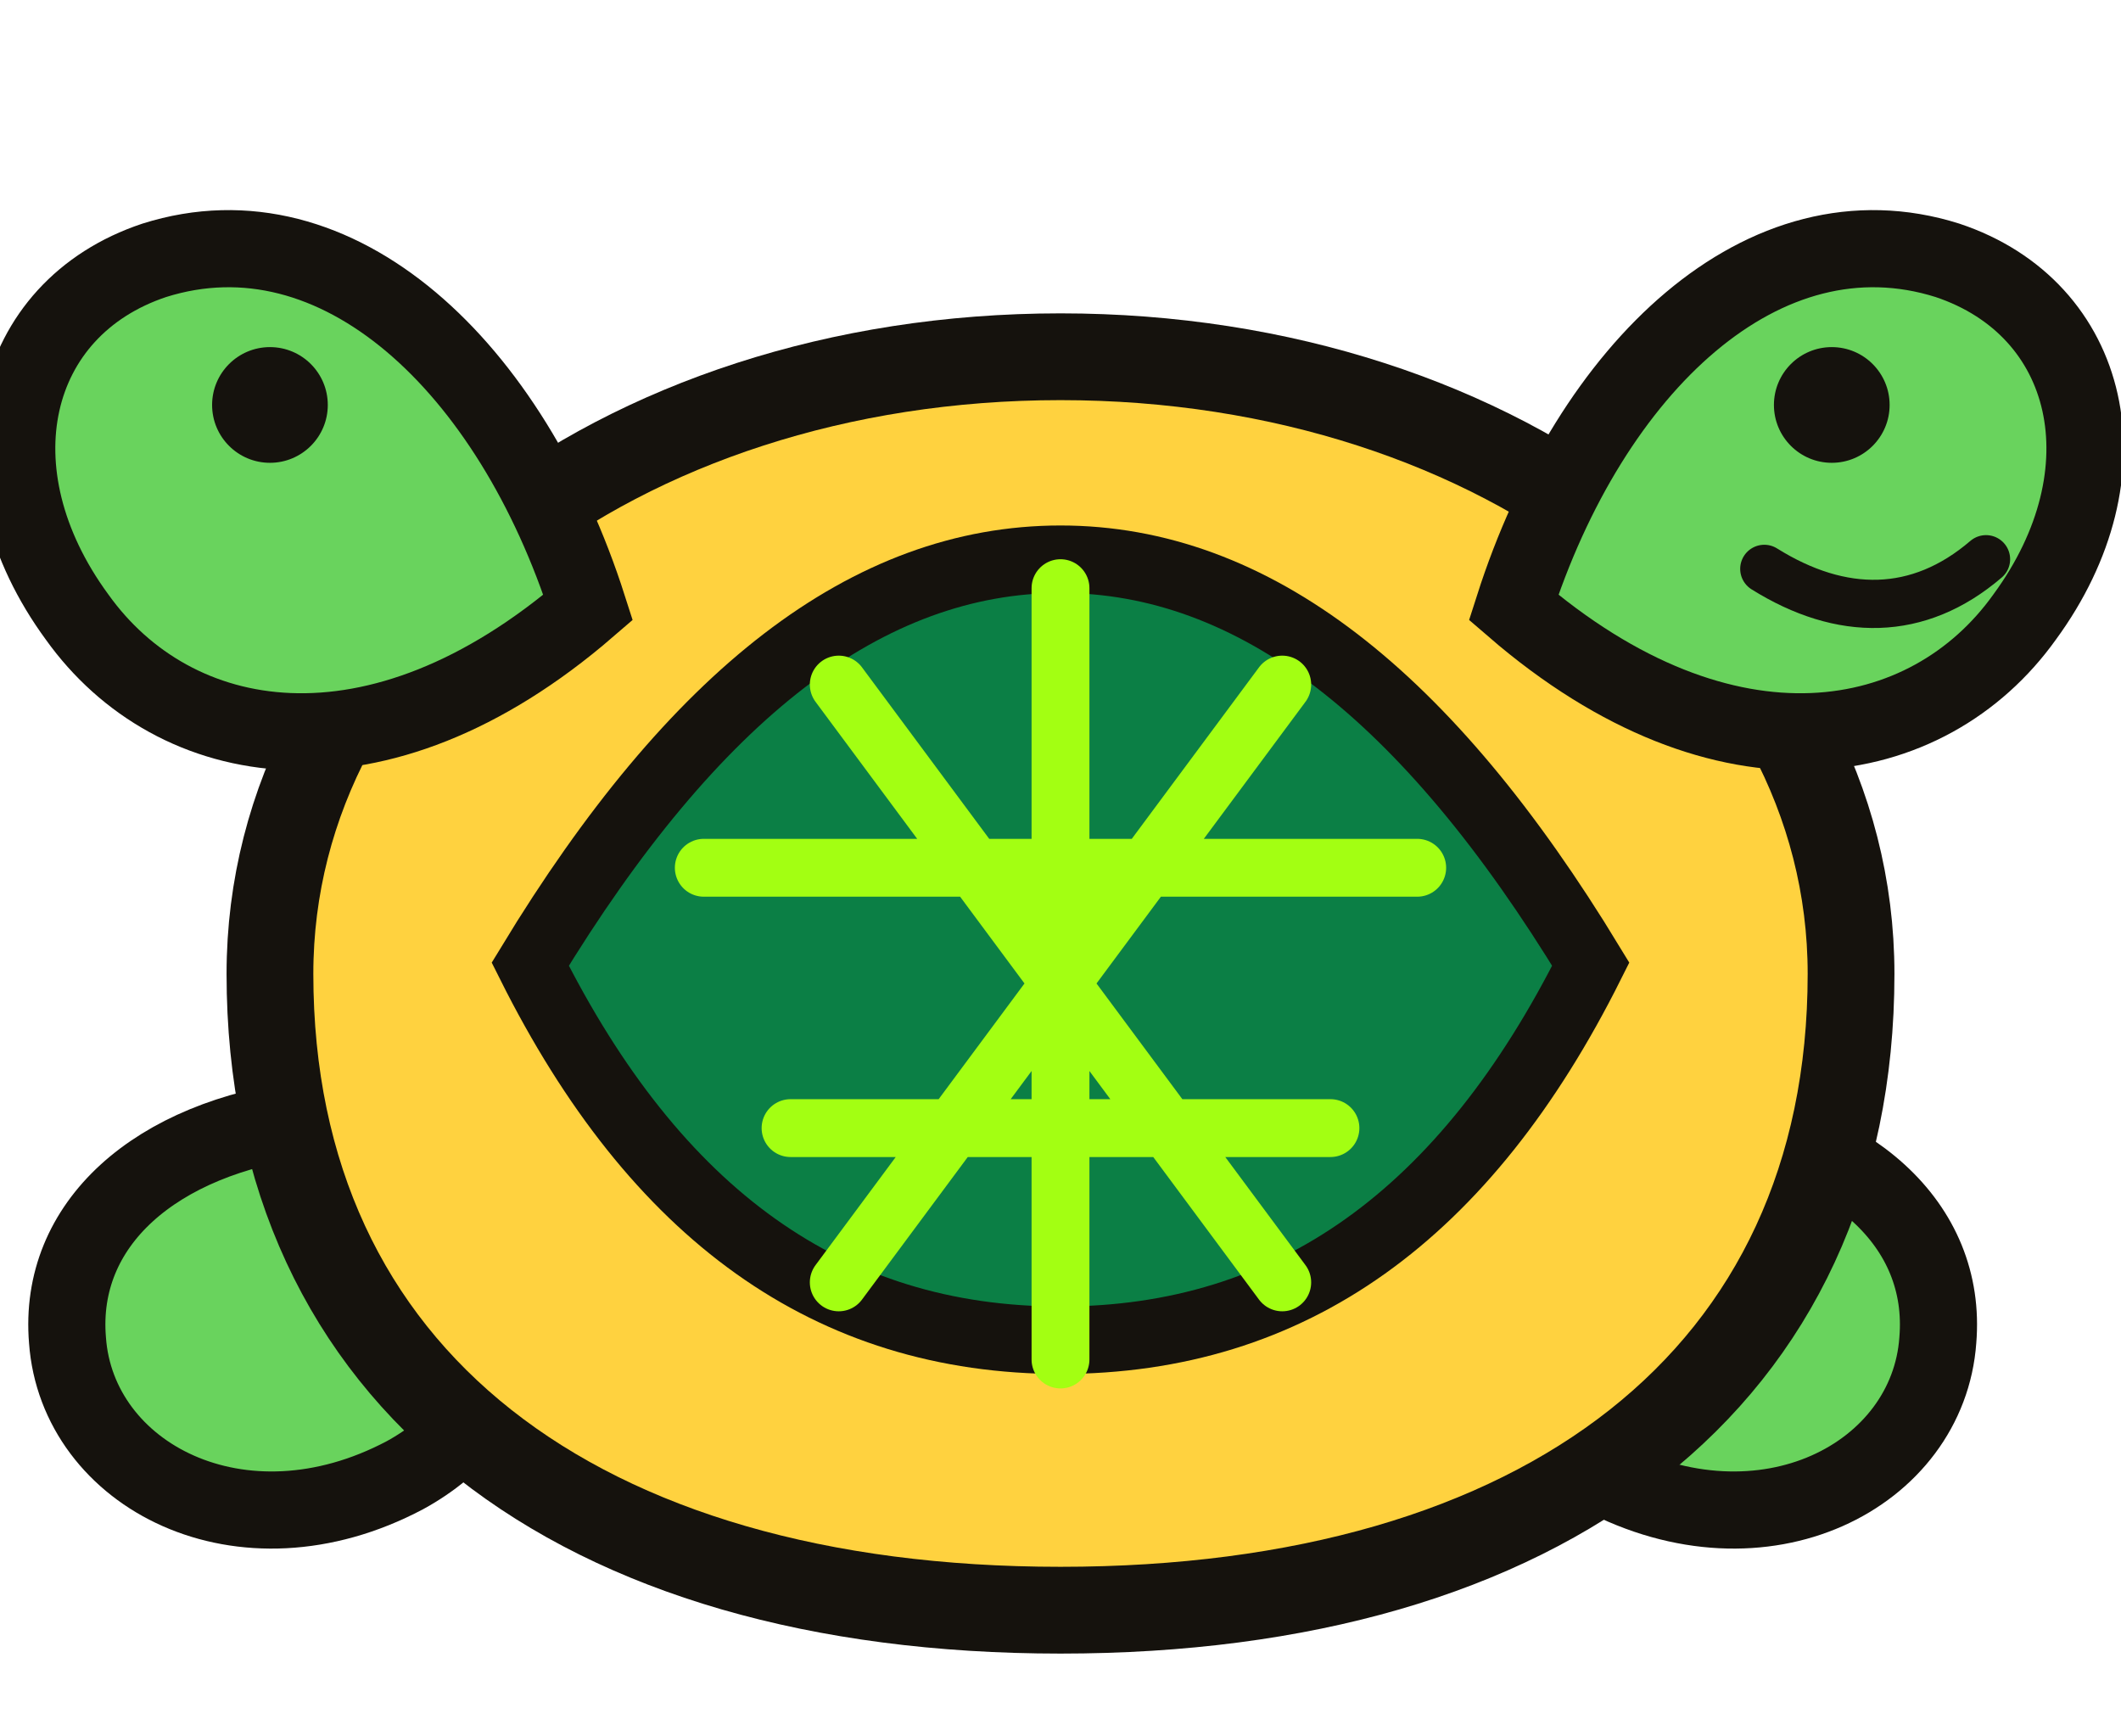
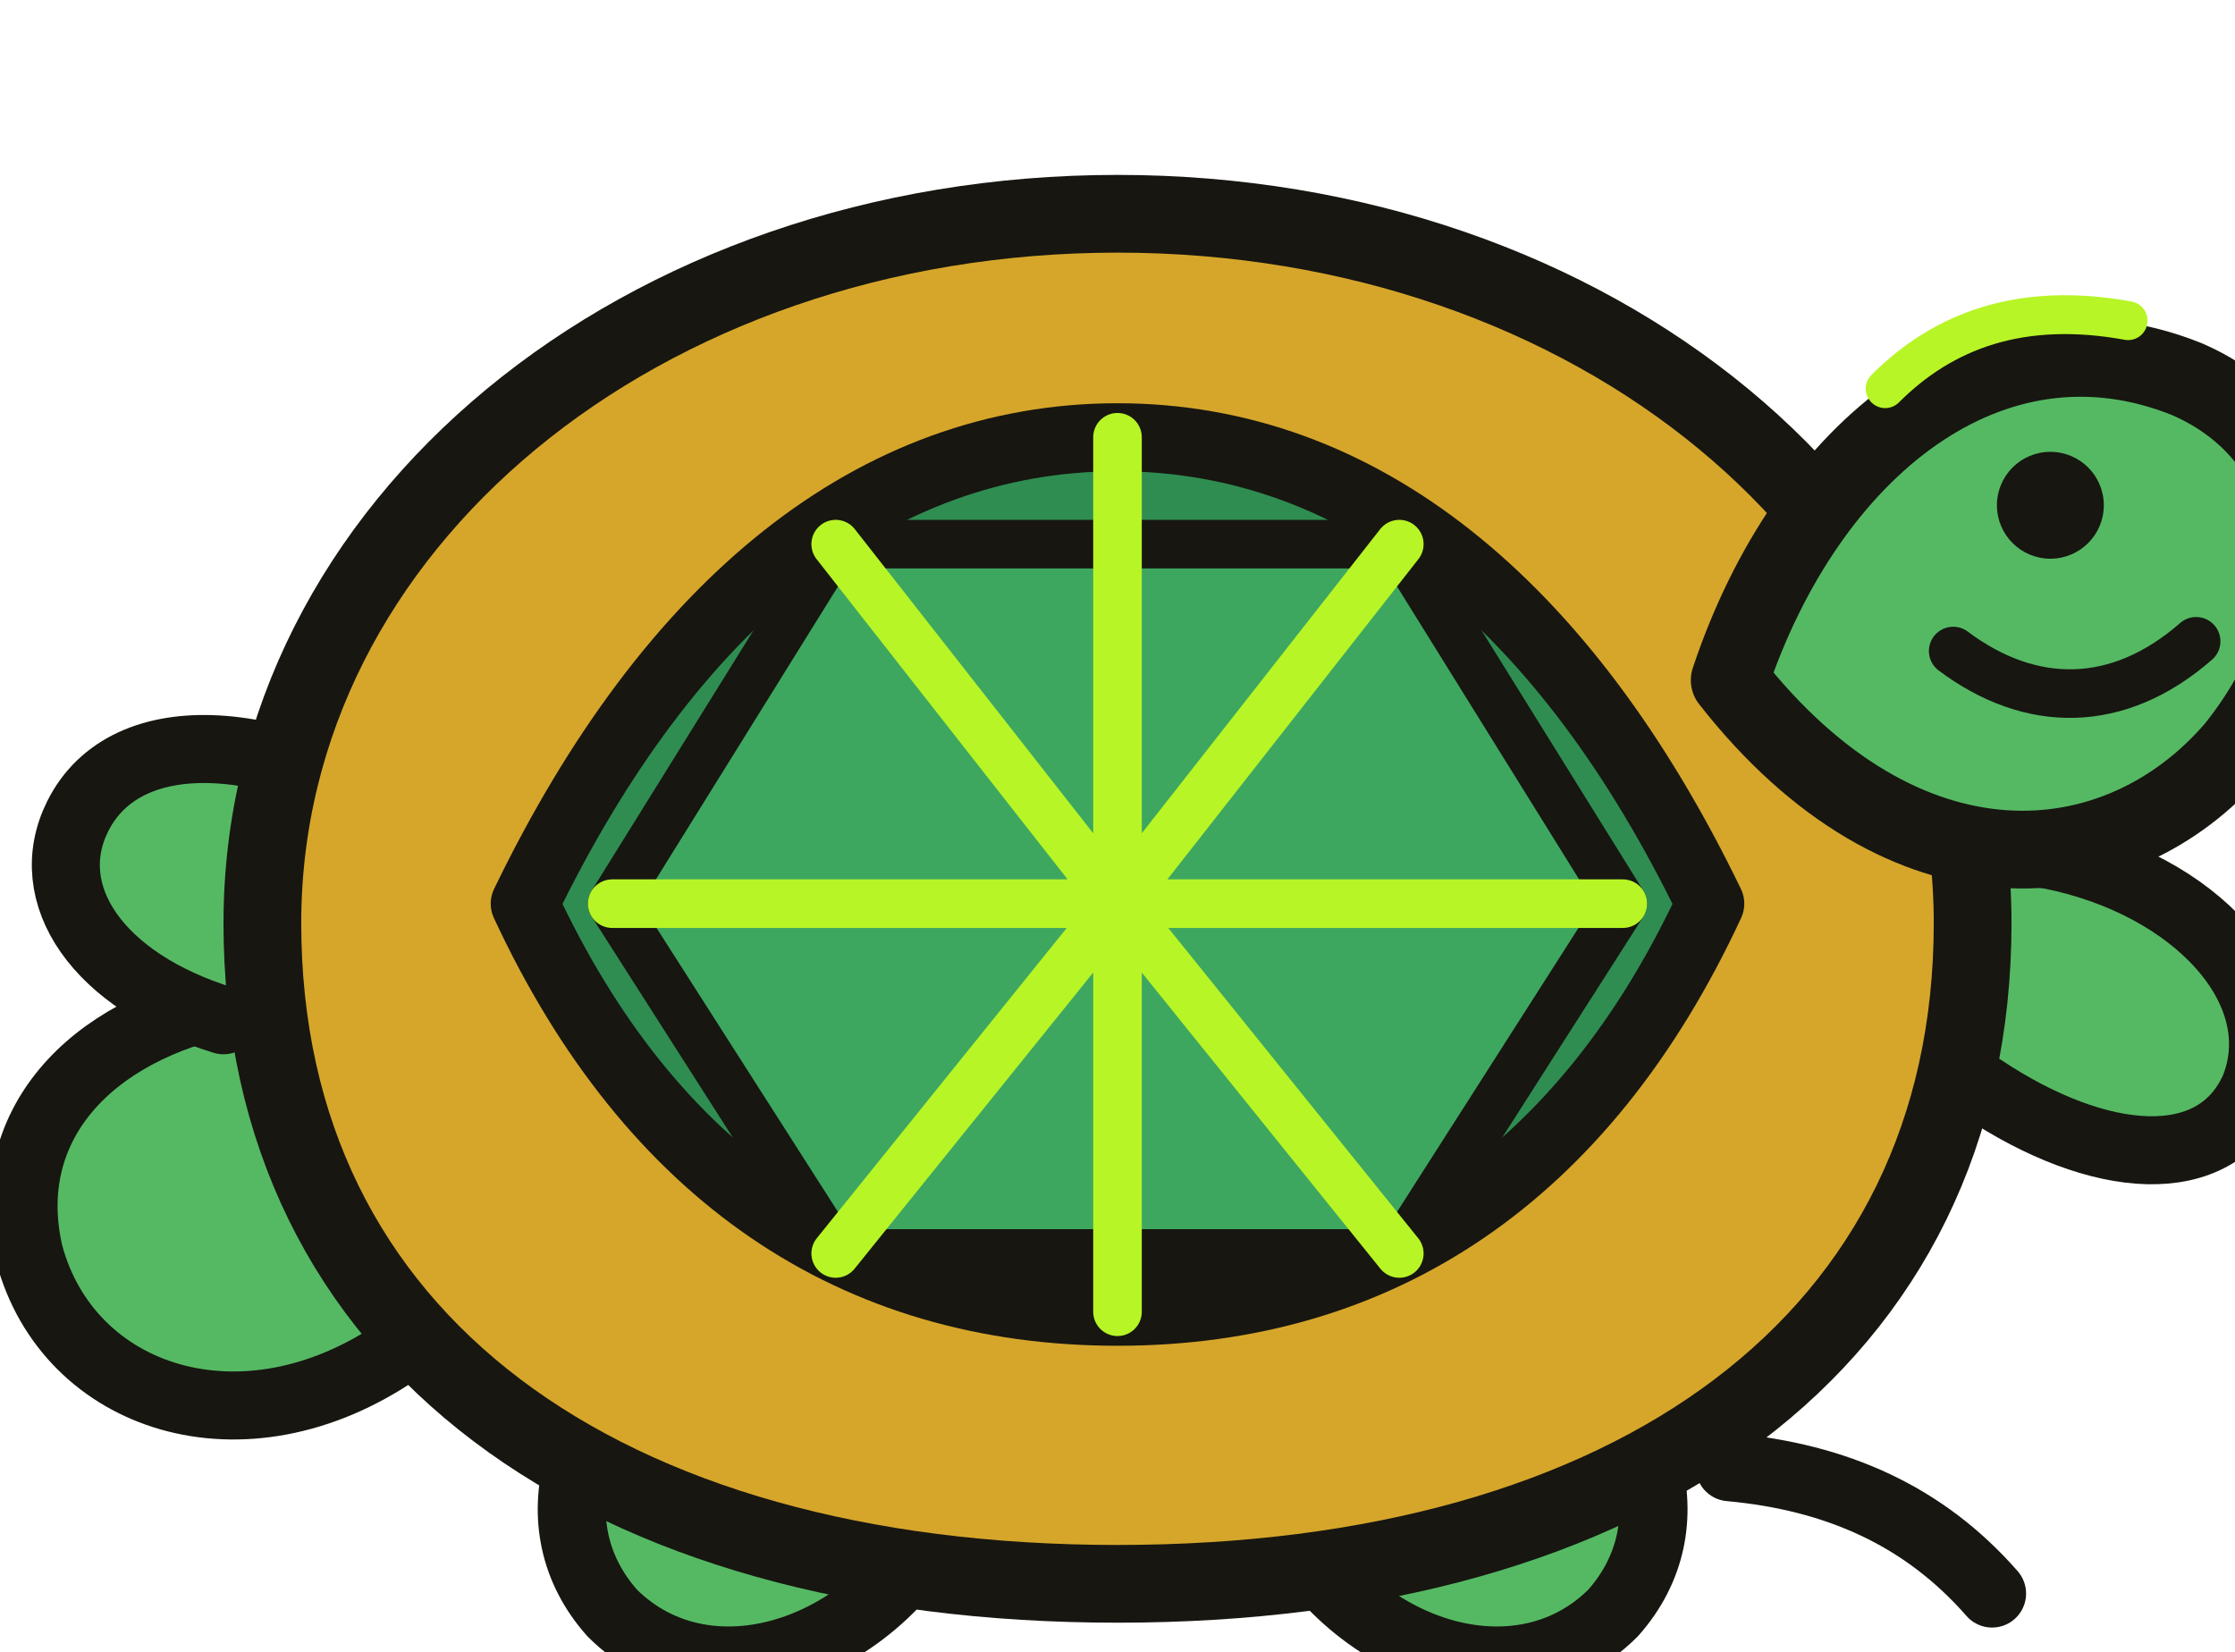
- <svg xmlns="http://www.w3.org/2000/svg" viewBox="0 0 220 180" role="img" aria-labelledby="title desc">
-   <path d="M32 116c-16 2-26 11-25 23 1 14 18 23 35 14 11-6 15-19 8-29-4-6-10-9-18-8Z" fill="#69d35d" stroke="#15120d" stroke-width="8" />
-   <path d="M176 116c16 2 26 11 25 23-1 14-18 23-35 14-11-6-15-19-8-29 4-6 10-9 18-8Z" fill="#69d35d" stroke="#15120d" stroke-width="8" />
-   <path d="M110 37c-46 0-82 28-82 64 0 42 32 66 82 66s82-24 82-66c0-36-36-64-82-64Z" fill="#ffd23f" stroke="#15120d" stroke-width="9" />
-   <path d="M55 100c17-28 35-42 55-42s38 14 55 42c-13 26-31 39-55 39s-42-13-55-39Z" fill="#0b7f45" stroke="#15120d" stroke-width="7" />
-   <path d="M73 90h74M82 117h56M110 61v80M87 71l46 62M133 71l-46 62" stroke="#a3ff12" stroke-width="6" stroke-linecap="round" />
-   <path d="M157 63c8-25 26-42 45-36 15 5 19 22 8 37-10 14-31 18-53-1Z" fill="#69d35d" stroke="#15120d" stroke-width="8" />
-   <circle cx="190" cy="42" r="6" fill="#15120d" />
-   <path d="M183 59c8 5 16 5 23-1" fill="none" stroke="#15120d" stroke-width="5" stroke-linecap="round" />
-   <path d="M61 63c-8-25-26-42-45-36-15 5-19 22-8 37 10 14 31 18 53-1Z" fill="#69d35d" stroke="#15120d" stroke-width="8" />
-   <circle cx="28" cy="42" r="6" fill="#15120d" />
+ <svg xmlns="http://www.w3.org/2000/svg" viewBox="0 0 230 170" role="img" aria-labelledby="title desc">
+   <path d="M24 103c-15 3-24 13-21 26 4 15 22 21 38 10 10-7 12-21 5-30-5-5-12-8-22-6Z" fill="#55b963" stroke="#171611" stroke-width="7" stroke-linejoin="round" />
+   <path d="M71 136c-12 8-16 21-8 30 10 10 28 4 35-12 4-10-1-21-11-24-6-2-11 0-16 6Z" fill="#55b963" stroke="#171611" stroke-width="7" stroke-linejoin="round" />
+   <path d="M158 136c12 8 16 21 8 30-10 10-28 4-35-12-4-10 1-21 11-24 6-2 11 0 16 6Z" fill="#55b963" stroke="#171611" stroke-width="7" stroke-linejoin="round" />
+   <path d="M204 112c12 8 24 9 28 0 4-10-6-21-21-24-12-2-22 3-24 12-2 6 4 9 17 12Z" fill="#55b963" stroke="#171611" stroke-width="7" stroke-linejoin="round" />
+   <path d="M23 105c-13-4-19-13-15-21 5-10 21-9 37 2" fill="#55b963" stroke="#171611" stroke-width="7" stroke-linecap="round" stroke-linejoin="round" />
+   <path d="M115 22c-49 0-88 32-88 73 0 43 35 68 88 68s88-25 88-68c0-41-39-73-88-73Z" fill="#d6a62b" stroke="#171611" stroke-width="8" />
+   <path d="M54 93c15-31 36-48 61-48s46 17 61 48c-13 28-34 42-61 42s-48-14-61-42Z" fill="#2f8d51" stroke="#171611" stroke-width="7" stroke-linejoin="round" />
+   <path d="M86 56h58l23 37-23 36H86L63 93Z" fill="#3da760" stroke="#171611" stroke-width="5" stroke-linejoin="round" />
+   <path d="M86 56l29 37-29 36M144 56l-29 37 29 36M63 93h104M115 45v90" fill="none" stroke="#b7f526" stroke-width="5" stroke-linecap="round" stroke-linejoin="round" />
+   <path d="M178 70c8-24 27-39 47-31 14 6 17 23 5 38-12 14-34 16-52-7Z" fill="#55b963" stroke="#171611" stroke-width="8" stroke-linejoin="round" />
+   <circle cx="211" cy="52" r="5.5" fill="#171611" />
+   <path d="M201 67c8 6 17 6 25-1" fill="none" stroke="#171611" stroke-width="5" stroke-linecap="round" />
+   <path d="M194 40c6-6 14-9 25-7" fill="none" stroke="#b7f526" stroke-width="4" stroke-linecap="round" />
+   <path d="M178 151c11 1 20 5 27 13" fill="none" stroke="#171611" stroke-width="7" stroke-linecap="round" />
</svg>
